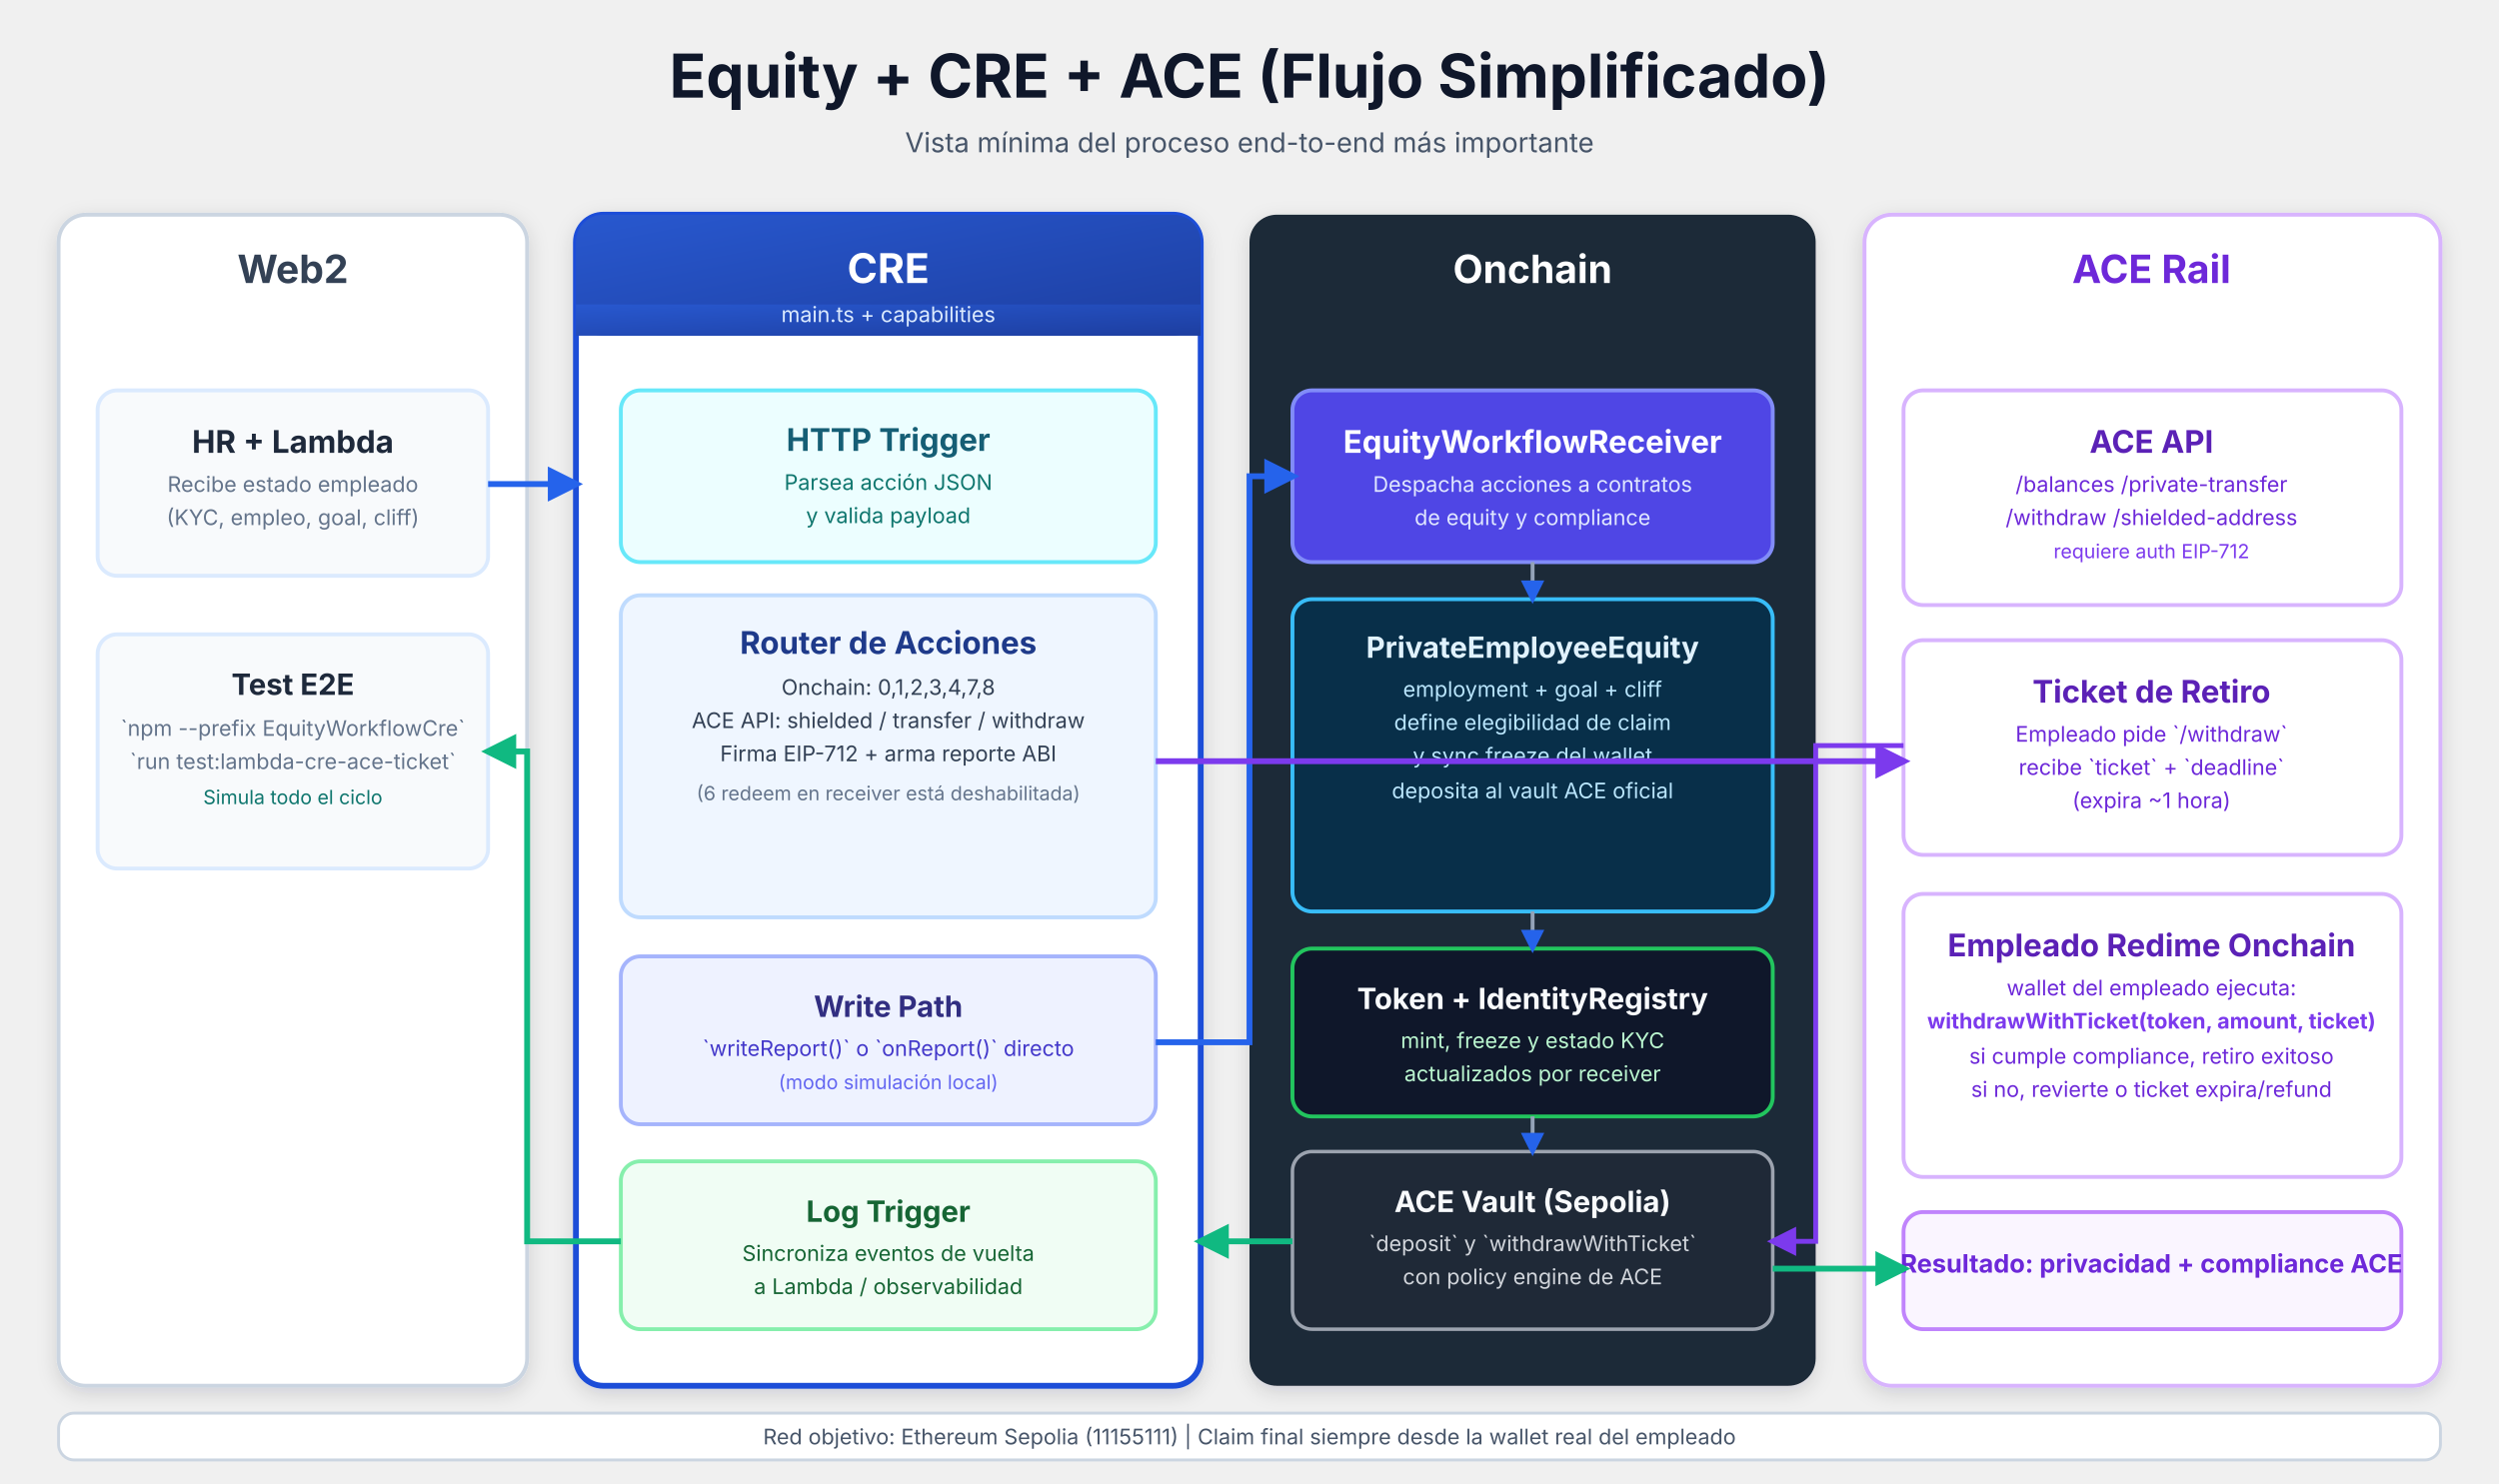
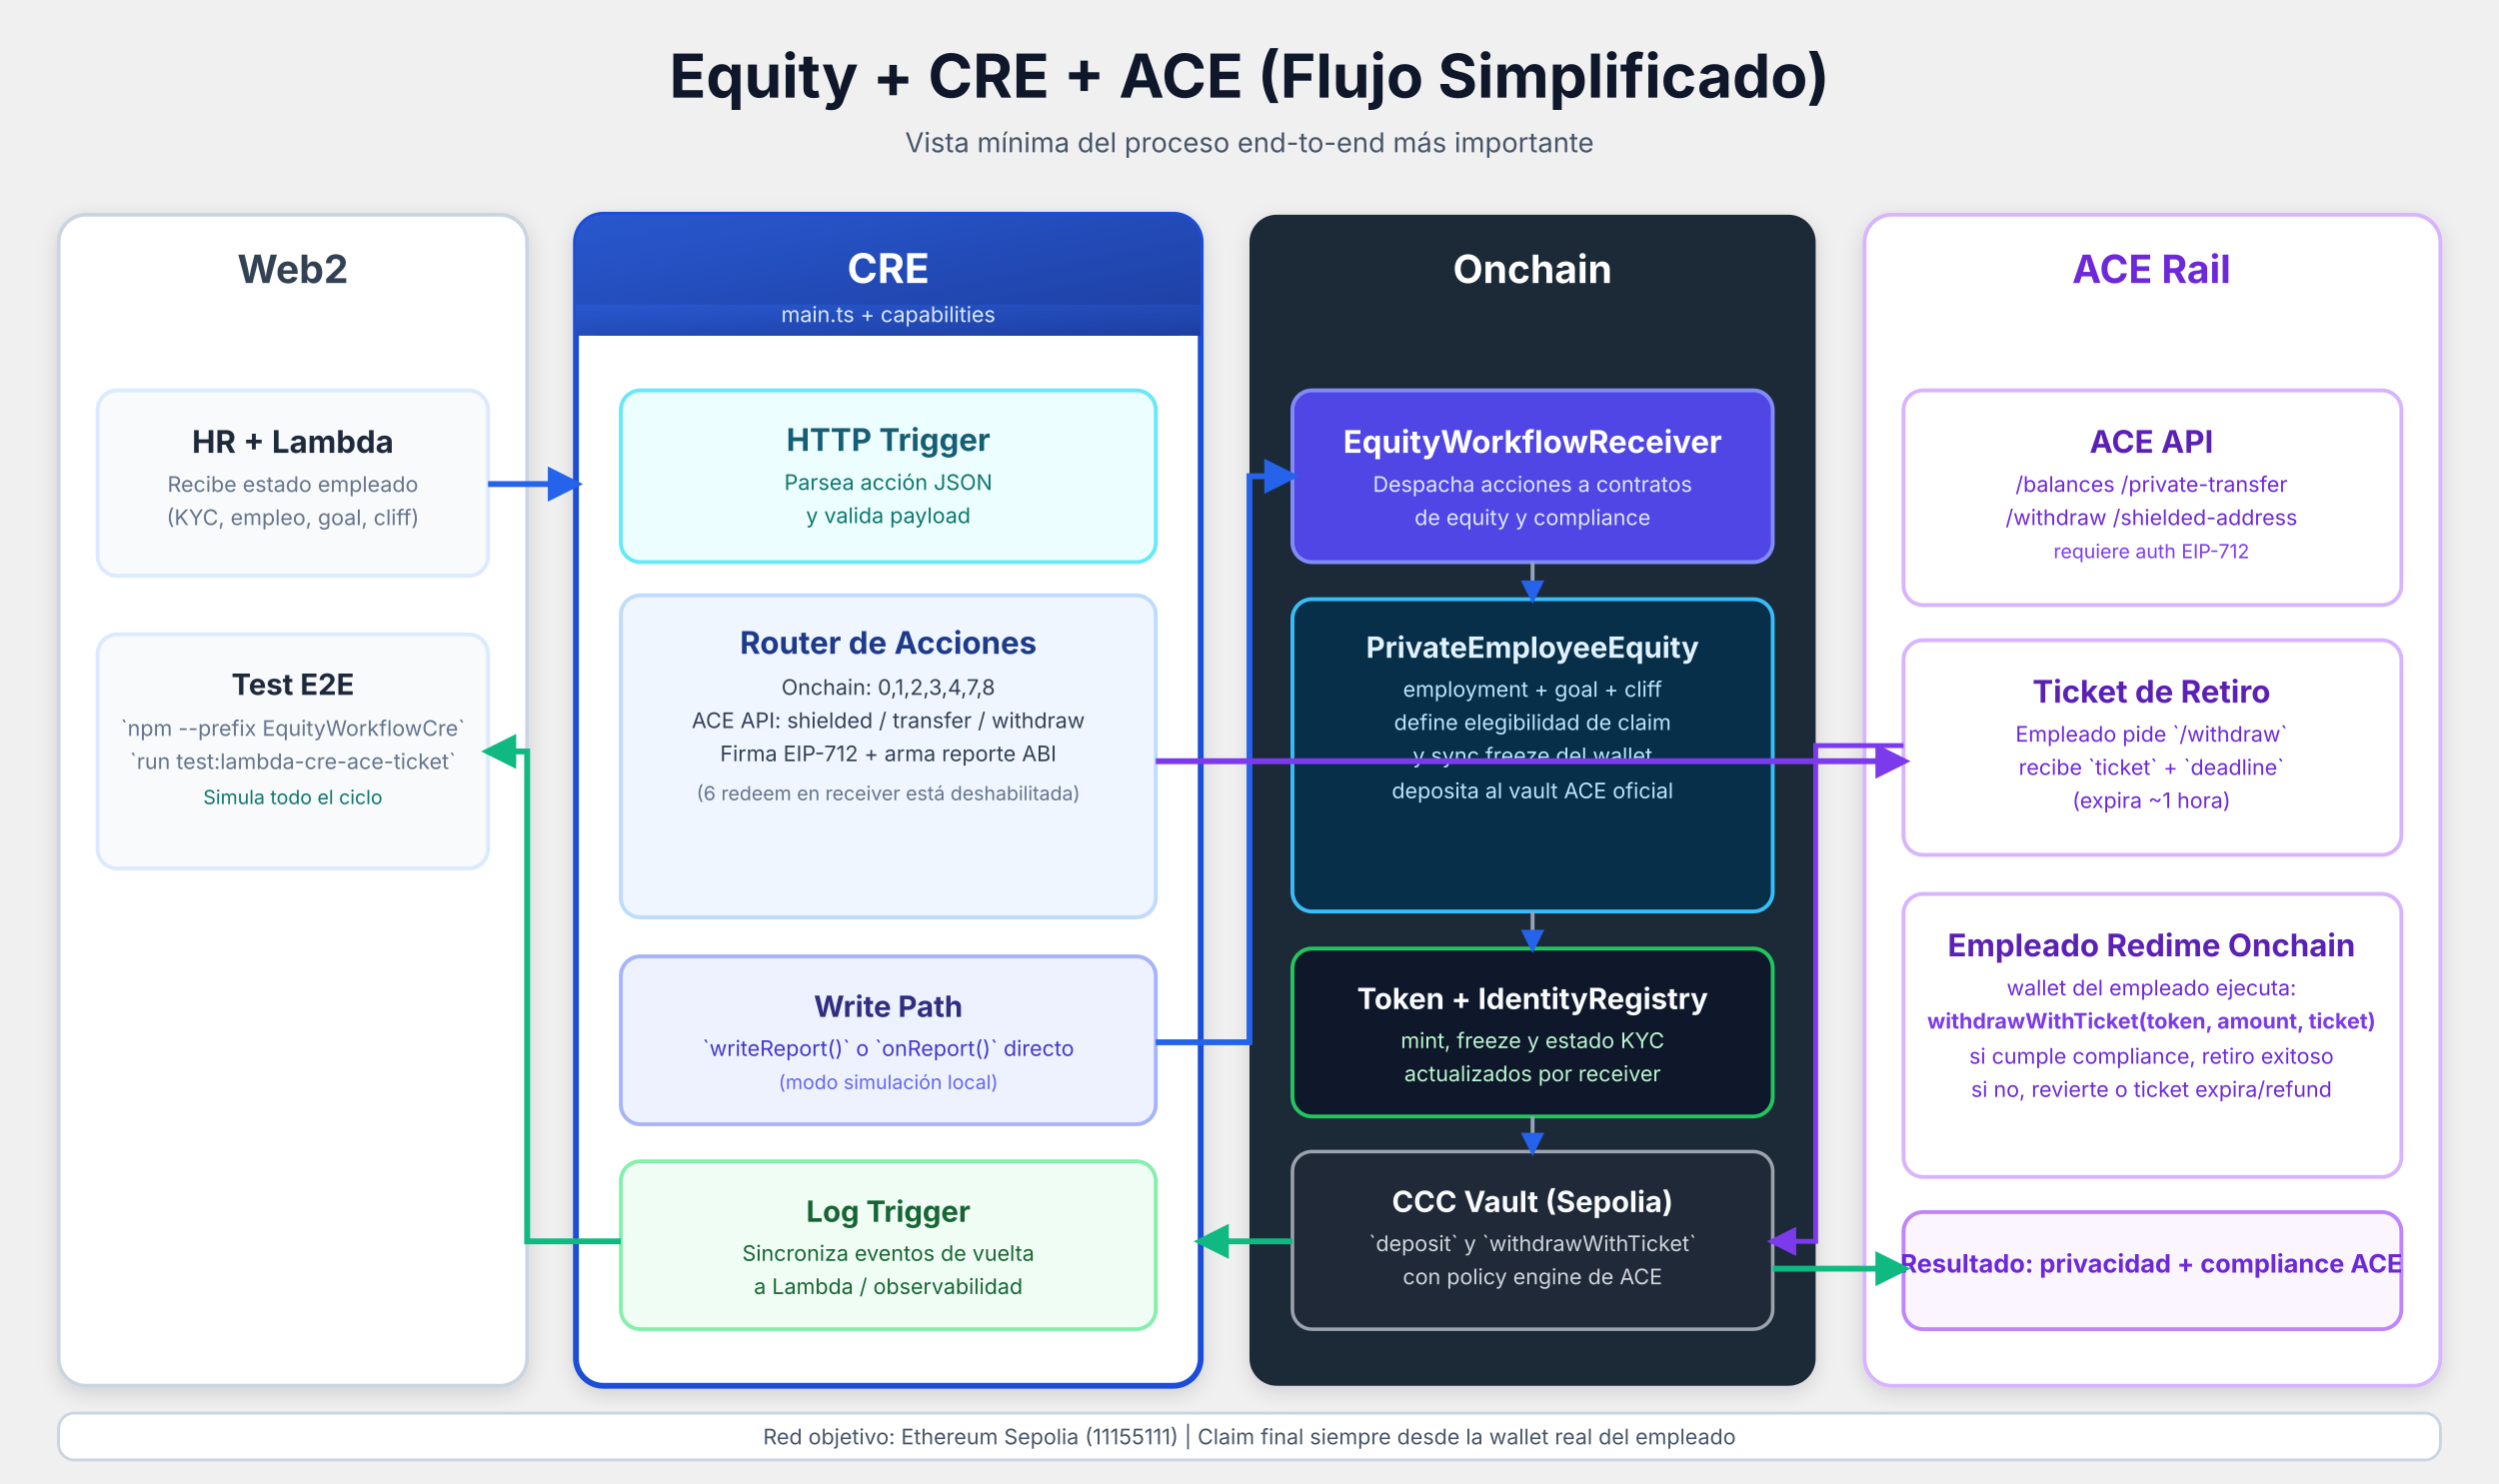
<svg xmlns="http://www.w3.org/2000/svg" viewBox="0 0 1280 760" width="100%" height="100%" style="background:#f4f8fc;font-family:'Segoe UI','Inter',Arial,sans-serif;">
  <defs>
    <filter id="shadow" x="-10%" y="-10%" width="120%" height="120%">
      <feDropShadow dx="0" dy="3" stdDeviation="5" flood-color="#0f172a" flood-opacity="0.14" />
    </filter>
    <linearGradient id="creHead" x1="0" y1="0" x2="1" y2="1">
      <stop offset="0%" stop-color="#2858cf" />
      <stop offset="100%" stop-color="#1d3ea0" />
    </linearGradient>
    <marker id="arrBlue" viewBox="0 0 10 10" refX="8" refY="5" markerWidth="6" markerHeight="6" orient="auto">
      <path d="M 0 0 L 10 5 L 0 10 z" fill="#2563eb" />
    </marker>
    <marker id="arrGreen" viewBox="0 0 10 10" refX="8" refY="5" markerWidth="6" markerHeight="6" orient="auto">
      <path d="M 0 0 L 10 5 L 0 10 z" fill="#10b981" />
    </marker>
    <marker id="arrPurple" viewBox="0 0 10 10" refX="8" refY="5" markerWidth="6" markerHeight="6" orient="auto">
      <path d="M 0 0 L 10 5 L 0 10 z" fill="#7c3aed" />
    </marker>
  </defs>
  <text x="640" y="50" font-size="31" font-weight="700" fill="#0f172a" text-anchor="middle">Equity + CRE + ACE (Flujo Simplificado)</text>
  <text x="640" y="78" font-size="14" fill="#475569" text-anchor="middle">Vista mínima del proceso end-to-end más importante</text>
  <rect x="30" y="110" width="240" height="600" rx="14" fill="#ffffff" stroke="#cbd5e1" stroke-width="2" filter="url(#shadow)" />
  <text x="150" y="145" font-size="20" font-weight="700" fill="#334155" text-anchor="middle">Web2</text>
  <rect x="295" y="110" width="320" height="600" rx="14" fill="#ffffff" stroke="#1d4ed8" stroke-width="3" filter="url(#shadow)" />
  <rect x="295" y="110" width="320" height="62" rx="14" fill="url(#creHead)" />
  <path d="M 295 156 L 615 156 L 615 172 L 295 172 Z" fill="url(#creHead)" />
  <text x="455" y="145" font-size="21" font-weight="700" fill="#ffffff" text-anchor="middle">CRE</text>
  <text x="455" y="165" font-size="11" fill="#dbeafe" text-anchor="middle">main.ts + capabilities</text>
  <rect x="640" y="110" width="290" height="600" rx="14" fill="#1f2937" filter="url(#shadow)" />
  <text x="785" y="145" font-size="20" font-weight="700" fill="#ffffff" text-anchor="middle">Onchain</text>
  <rect x="955" y="110" width="295" height="600" rx="14" fill="#ffffff" stroke="#d8b4fe" stroke-width="2" filter="url(#shadow)" />
  <text x="1102" y="145" font-size="20" font-weight="700" fill="#6d28d9" text-anchor="middle">ACE Rail</text>
  <rect x="50" y="200" width="200" height="95" rx="10" fill="#f8fafc" stroke="#dbeafe" stroke-width="2" />
  <text x="150" y="232" font-size="16" font-weight="700" fill="#1e293b" text-anchor="middle">HR + Lambda</text>
  <text x="150" y="252" font-size="11" fill="#64748b" text-anchor="middle">Recibe estado empleado</text>
  <text x="150" y="269" font-size="11" fill="#64748b" text-anchor="middle">(KYC, empleo, goal, cliff)</text>
  <rect x="50" y="325" width="200" height="120" rx="10" fill="#f8fafc" stroke="#dbeafe" stroke-width="2" />
  <text x="150" y="356" font-size="15" font-weight="700" fill="#1e293b" text-anchor="middle">Test E2E</text>
  <text x="150" y="377" font-size="11" fill="#64748b" text-anchor="middle">`npm --prefix EquityWorkflowCre`</text>
  <text x="150" y="394" font-size="11" fill="#64748b" text-anchor="middle">`run test:lambda-cre-ace-ticket`</text>
  <text x="150" y="412" font-size="10" fill="#0f766e" text-anchor="middle">Simula todo el ciclo</text>
  <rect x="318" y="200" width="274" height="88" rx="10" fill="#ecfeff" stroke="#67e8f9" stroke-width="2" />
  <text x="455" y="231" font-size="16" font-weight="700" fill="#155e75" text-anchor="middle">HTTP Trigger</text>
  <text x="455" y="251" font-size="11" fill="#0f766e" text-anchor="middle">Parsea acción JSON</text>
  <text x="455" y="268" font-size="11" fill="#0f766e" text-anchor="middle">y valida payload</text>
  <rect x="318" y="305" width="274" height="165" rx="10" fill="#eff6ff" stroke="#bfdbfe" stroke-width="2" />
  <text x="455" y="335" font-size="16" font-weight="700" fill="#1e3a8a" text-anchor="middle">Router de Acciones</text>
  <text x="455" y="356" font-size="11" fill="#334155" text-anchor="middle">Onchain: 0,1,2,3,4,7,8</text>
  <text x="455" y="373" font-size="11" fill="#334155" text-anchor="middle">ACE API: shielded / transfer / withdraw</text>
  <text x="455" y="390" font-size="11" fill="#334155" text-anchor="middle">Firma EIP-712 + arma reporte ABI</text>
  <text x="455" y="410" font-size="10" fill="#64748b" text-anchor="middle">(6 redeem en receiver está deshabilitada)</text>
  <rect x="318" y="490" width="274" height="86" rx="10" fill="#eef2ff" stroke="#a5b4fc" stroke-width="2" />
  <text x="455" y="521" font-size="15" font-weight="700" fill="#312e81" text-anchor="middle">Write Path</text>
  <text x="455" y="541" font-size="11" fill="#4338ca" text-anchor="middle">`writeReport()` o `onReport()` directo</text>
  <text x="455" y="558" font-size="10" fill="#6366f1" text-anchor="middle">(modo simulación local)</text>
  <rect x="318" y="595" width="274" height="86" rx="10" fill="#f0fdf4" stroke="#86efac" stroke-width="2" />
  <text x="455" y="626" font-size="15" font-weight="700" fill="#166534" text-anchor="middle">Log Trigger</text>
  <text x="455" y="646" font-size="11" fill="#166534" text-anchor="middle">Sincroniza eventos de vuelta</text>
  <text x="455" y="663" font-size="11" fill="#166534" text-anchor="middle">a Lambda / observabilidad</text>
  <rect x="662" y="200" width="246" height="88" rx="10" fill="#4f46e5" stroke="#818cf8" stroke-width="2" />
  <text x="785" y="232" font-size="16" font-weight="700" fill="#ffffff" text-anchor="middle">EquityWorkflowReceiver</text>
  <text x="785" y="252" font-size="11" fill="#e0e7ff" text-anchor="middle">Despacha acciones a contratos</text>
  <text x="785" y="269" font-size="11" fill="#e0e7ff" text-anchor="middle">de equity y compliance</text>
  <rect x="662" y="307" width="246" height="160" rx="10" fill="#082f49" stroke="#38bdf8" stroke-width="2" />
  <text x="785" y="337" font-size="15" font-weight="700" fill="#e0f2fe" text-anchor="middle">PrivateEmployeeEquity</text>
  <text x="785" y="357" font-size="11" fill="#bae6fd" text-anchor="middle">employment + goal + cliff</text>
  <text x="785" y="374" font-size="11" fill="#bae6fd" text-anchor="middle">define elegibilidad de claim</text>
  <text x="785" y="391" font-size="11" fill="#bae6fd" text-anchor="middle">y sync freeze del wallet</text>
  <text x="785" y="409" font-size="11" fill="#bae6fd" text-anchor="middle">deposita al vault ACE oficial</text>
  <rect x="662" y="486" width="246" height="86" rx="10" fill="#0f172a" stroke="#22c55e" stroke-width="2" />
  <text x="785" y="517" font-size="15" font-weight="700" fill="#f8fafc" text-anchor="middle">Token + IdentityRegistry</text>
  <text x="785" y="537" font-size="11" fill="#bbf7d0" text-anchor="middle">mint, freeze y estado KYC</text>
  <text x="785" y="554" font-size="11" fill="#bbf7d0" text-anchor="middle">actualizados por receiver</text>
  <rect x="662" y="590" width="246" height="91" rx="10" fill="#1f2937" stroke="#9ca3af" stroke-width="1.8" />
-   <text x="785" y="621" font-size="15" font-weight="700" fill="#f8fafc" text-anchor="middle">ACE Vault (Sepolia)</text>
+   <text x="785" y="621" font-size="15" font-weight="700" fill="#f8fafc" text-anchor="middle">CCC Vault (Sepolia)</text>
  <text x="785" y="641" font-size="11" fill="#d1d5db" text-anchor="middle">`deposit` y `withdrawWithTicket`</text>
  <text x="785" y="658" font-size="11" fill="#d1d5db" text-anchor="middle">con policy engine de ACE</text>
  <rect x="975" y="200" width="255" height="110" rx="10" fill="#ffffff" stroke="#d8b4fe" stroke-width="2" />
  <text x="1102" y="232" font-size="16" font-weight="700" fill="#5b21b6" text-anchor="middle">ACE API</text>
  <text x="1102" y="252" font-size="11" fill="#6d28d9" text-anchor="middle">/balances /private-transfer</text>
  <text x="1102" y="269" font-size="11" fill="#6d28d9" text-anchor="middle">/withdraw /shielded-address</text>
  <text x="1102" y="286" font-size="10" fill="#7c3aed" text-anchor="middle">requiere auth EIP-712</text>
  <rect x="975" y="328" width="255" height="110" rx="10" fill="#ffffff" stroke="#d8b4fe" stroke-width="2" />
  <text x="1102" y="360" font-size="16" font-weight="700" fill="#5b21b6" text-anchor="middle">Ticket de Retiro</text>
  <text x="1102" y="380" font-size="11" fill="#6d28d9" text-anchor="middle">Empleado pide `/withdraw`</text>
  <text x="1102" y="397" font-size="11" fill="#6d28d9" text-anchor="middle">recibe `ticket` + `deadline`</text>
  <text x="1102" y="414" font-size="11" fill="#6d28d9" text-anchor="middle">(expira ~1 hora)</text>
  <rect x="975" y="458" width="255" height="145" rx="10" fill="#ffffff" stroke="#d8b4fe" stroke-width="2" />
  <text x="1102" y="490" font-size="16" font-weight="700" fill="#5b21b6" text-anchor="middle">Empleado Redime Onchain</text>
  <text x="1102" y="510" font-size="11" fill="#6d28d9" text-anchor="middle">wallet del empleado ejecuta:</text>
  <text x="1102" y="527" font-size="11" fill="#7c3aed" font-weight="700" text-anchor="middle">withdrawWithTicket(token, amount, ticket)</text>
  <text x="1102" y="545" font-size="11" fill="#6d28d9" text-anchor="middle">si cumple compliance, retiro exitoso</text>
  <text x="1102" y="562" font-size="11" fill="#6d28d9" text-anchor="middle">si no, revierte o ticket expira/refund</text>
  <rect x="975" y="621" width="255" height="60" rx="10" fill="#faf5ff" stroke="#c084fc" stroke-width="2" />
  <text x="1102" y="652" font-size="13" font-weight="700" fill="#6d28d9" text-anchor="middle">Resultado: privacidad + compliance ACE</text>
  <path d="M 250 248 L 295 248" fill="none" stroke="#2563eb" stroke-width="3" marker-end="url(#arrBlue)" />
  <path d="M 592 534 L 640 534 L 640 244 L 662 244" fill="none" stroke="#2563eb" stroke-width="3" marker-end="url(#arrBlue)" />
  <path d="M 592 390 L 975 390" fill="none" stroke="#7c3aed" stroke-width="3" marker-end="url(#arrPurple)" />
  <path d="M 785 288 L 785 307" fill="none" stroke="#94a3b8" stroke-width="2" marker-end="url(#arrBlue)" />
  <path d="M 785 467 L 785 486" fill="none" stroke="#94a3b8" stroke-width="2" marker-end="url(#arrBlue)" />
  <path d="M 785 572 L 785 590" fill="none" stroke="#94a3b8" stroke-width="2" marker-end="url(#arrBlue)" />
  <path d="M 975 382 L 930 382 L 930 636 L 908 636" fill="none" stroke="#7c3aed" stroke-width="2.5" marker-end="url(#arrPurple)" />
  <path d="M 908 650 L 975 650" fill="none" stroke="#10b981" stroke-width="3" marker-end="url(#arrGreen)" />
  <path d="M 662 636 L 615 636" fill="none" stroke="#10b981" stroke-width="3" marker-end="url(#arrGreen)" />
  <path d="M 318 636 L 270 636 L 270 385 L 250 385" fill="none" stroke="#10b981" stroke-width="3" marker-end="url(#arrGreen)" />
  <rect x="30" y="724" width="1220" height="24" rx="8" fill="#ffffff" stroke="#cbd5e1" stroke-width="1.5" />
  <text x="640" y="740" font-size="11" fill="#475569" text-anchor="middle">Red objetivo: Ethereum Sepolia (11155111) | Claim final siempre desde la wallet real del empleado</text>
</svg>
